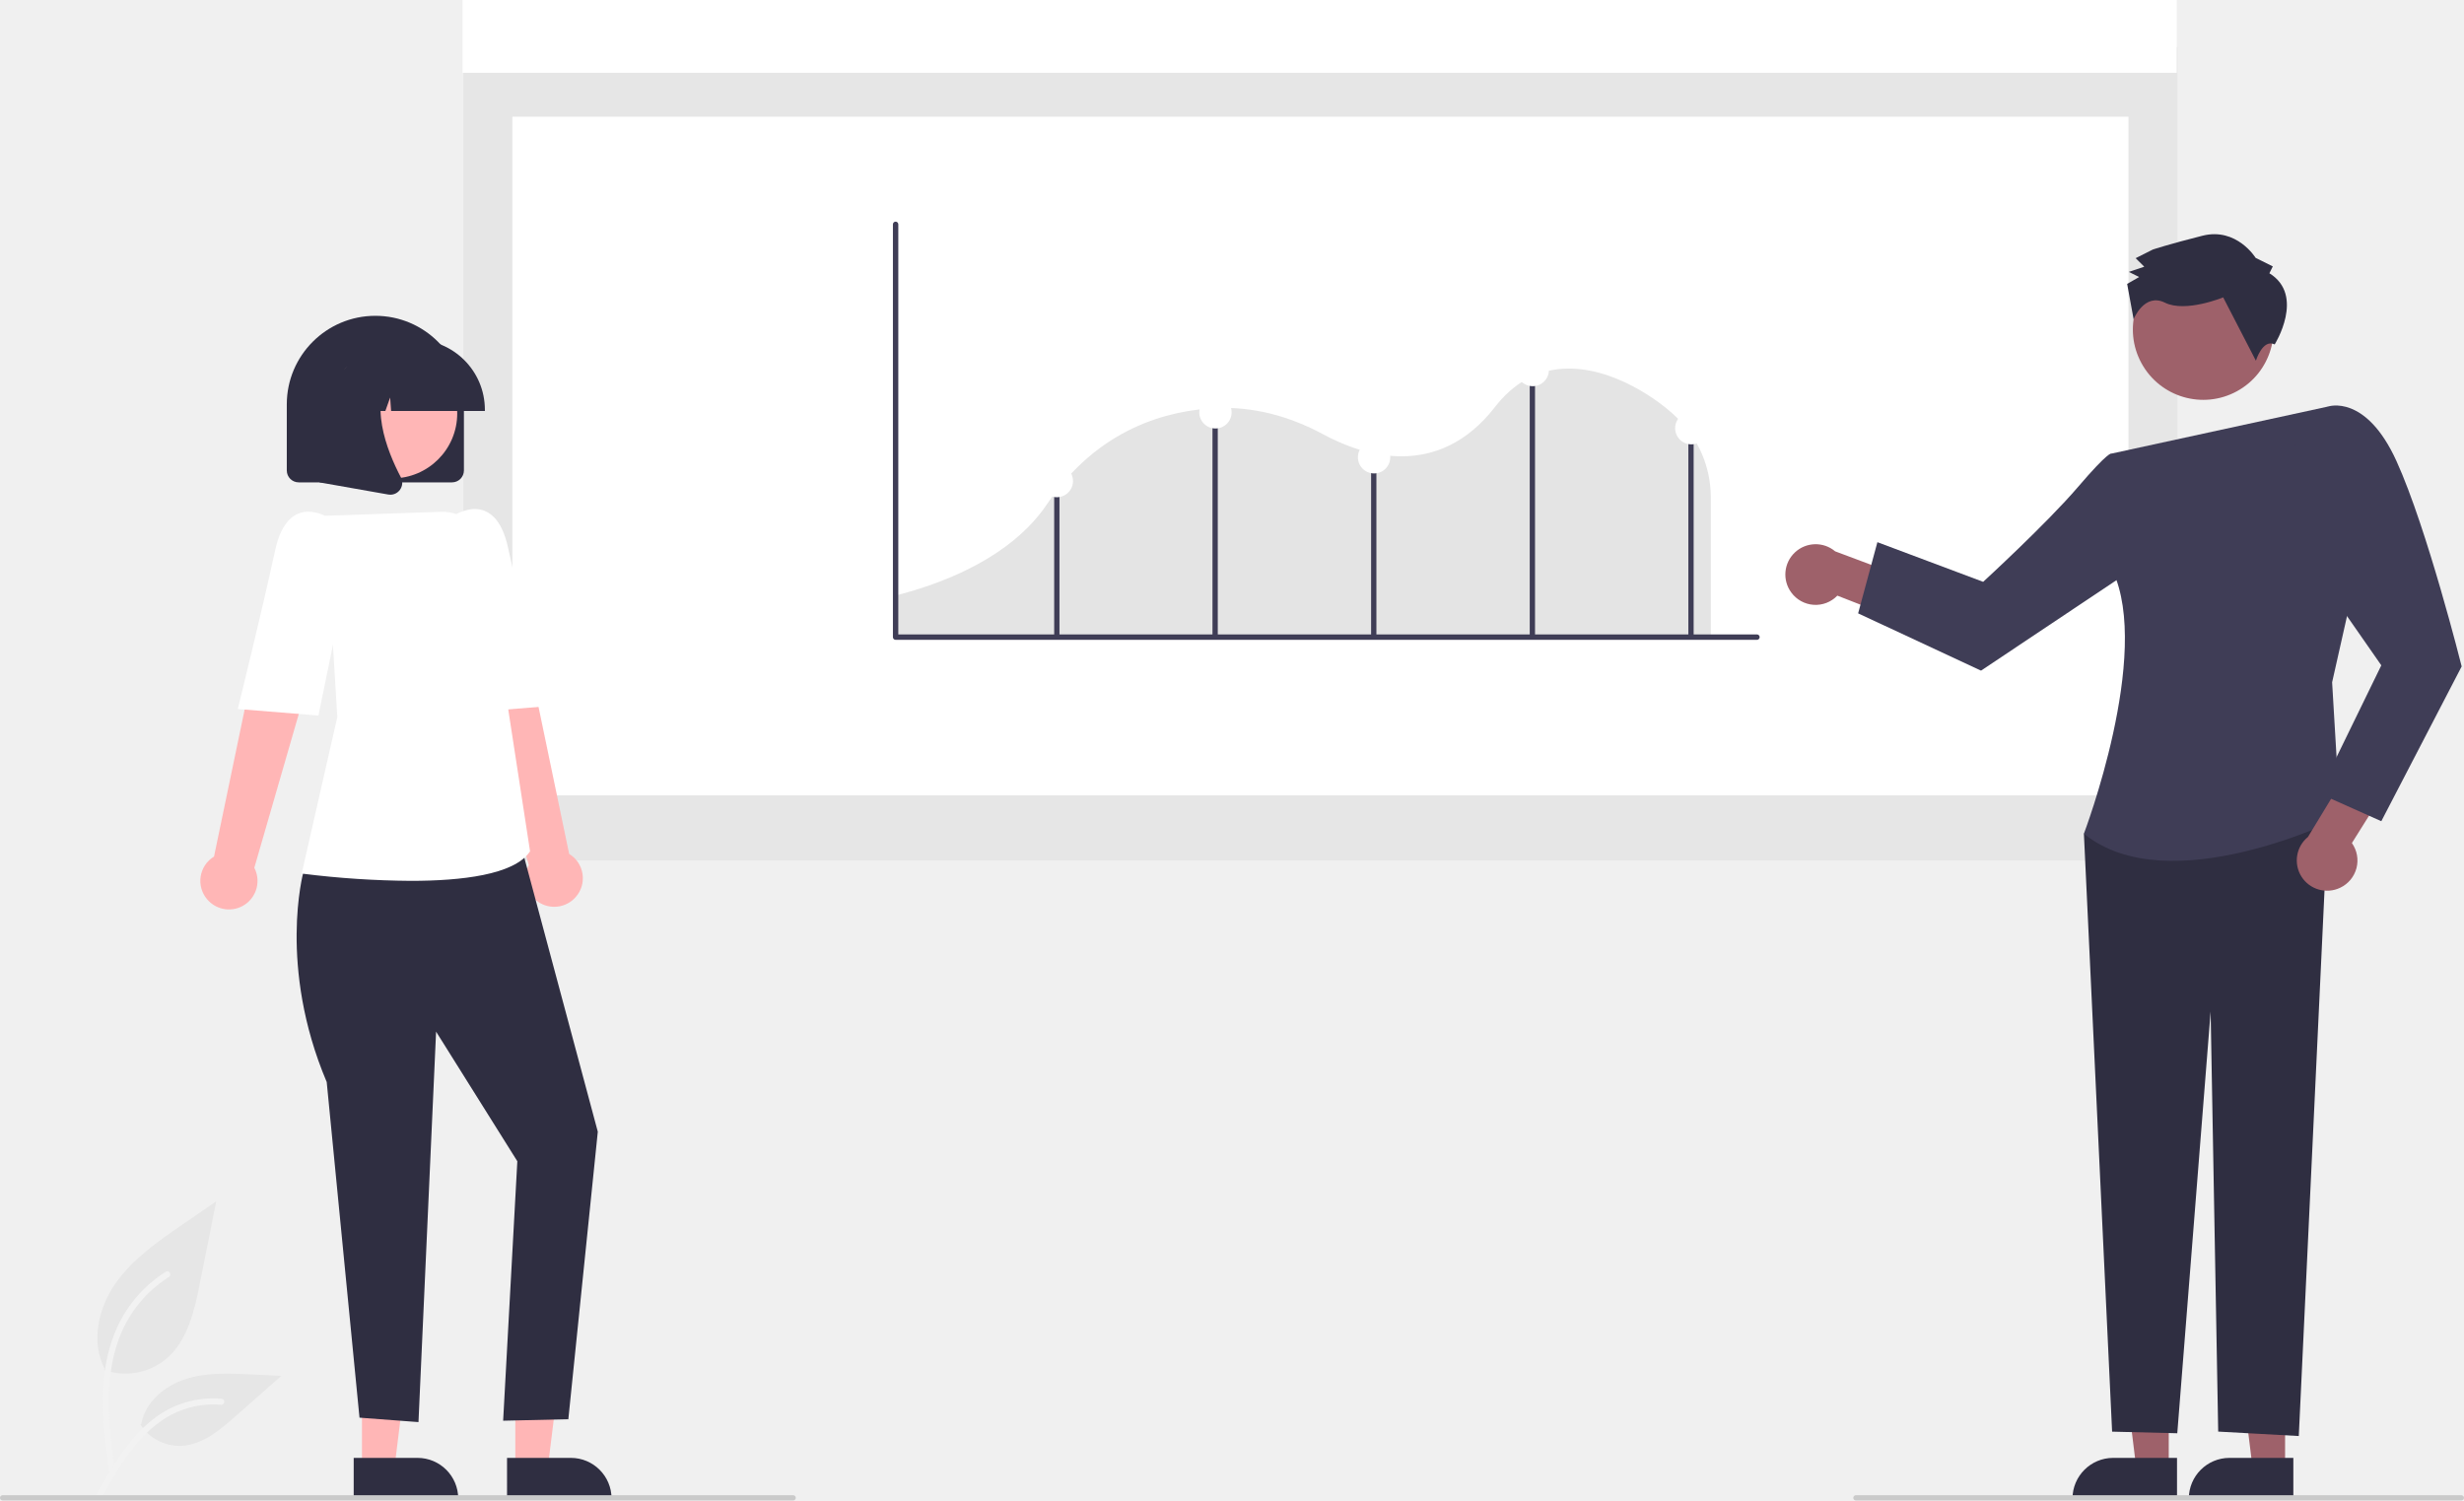
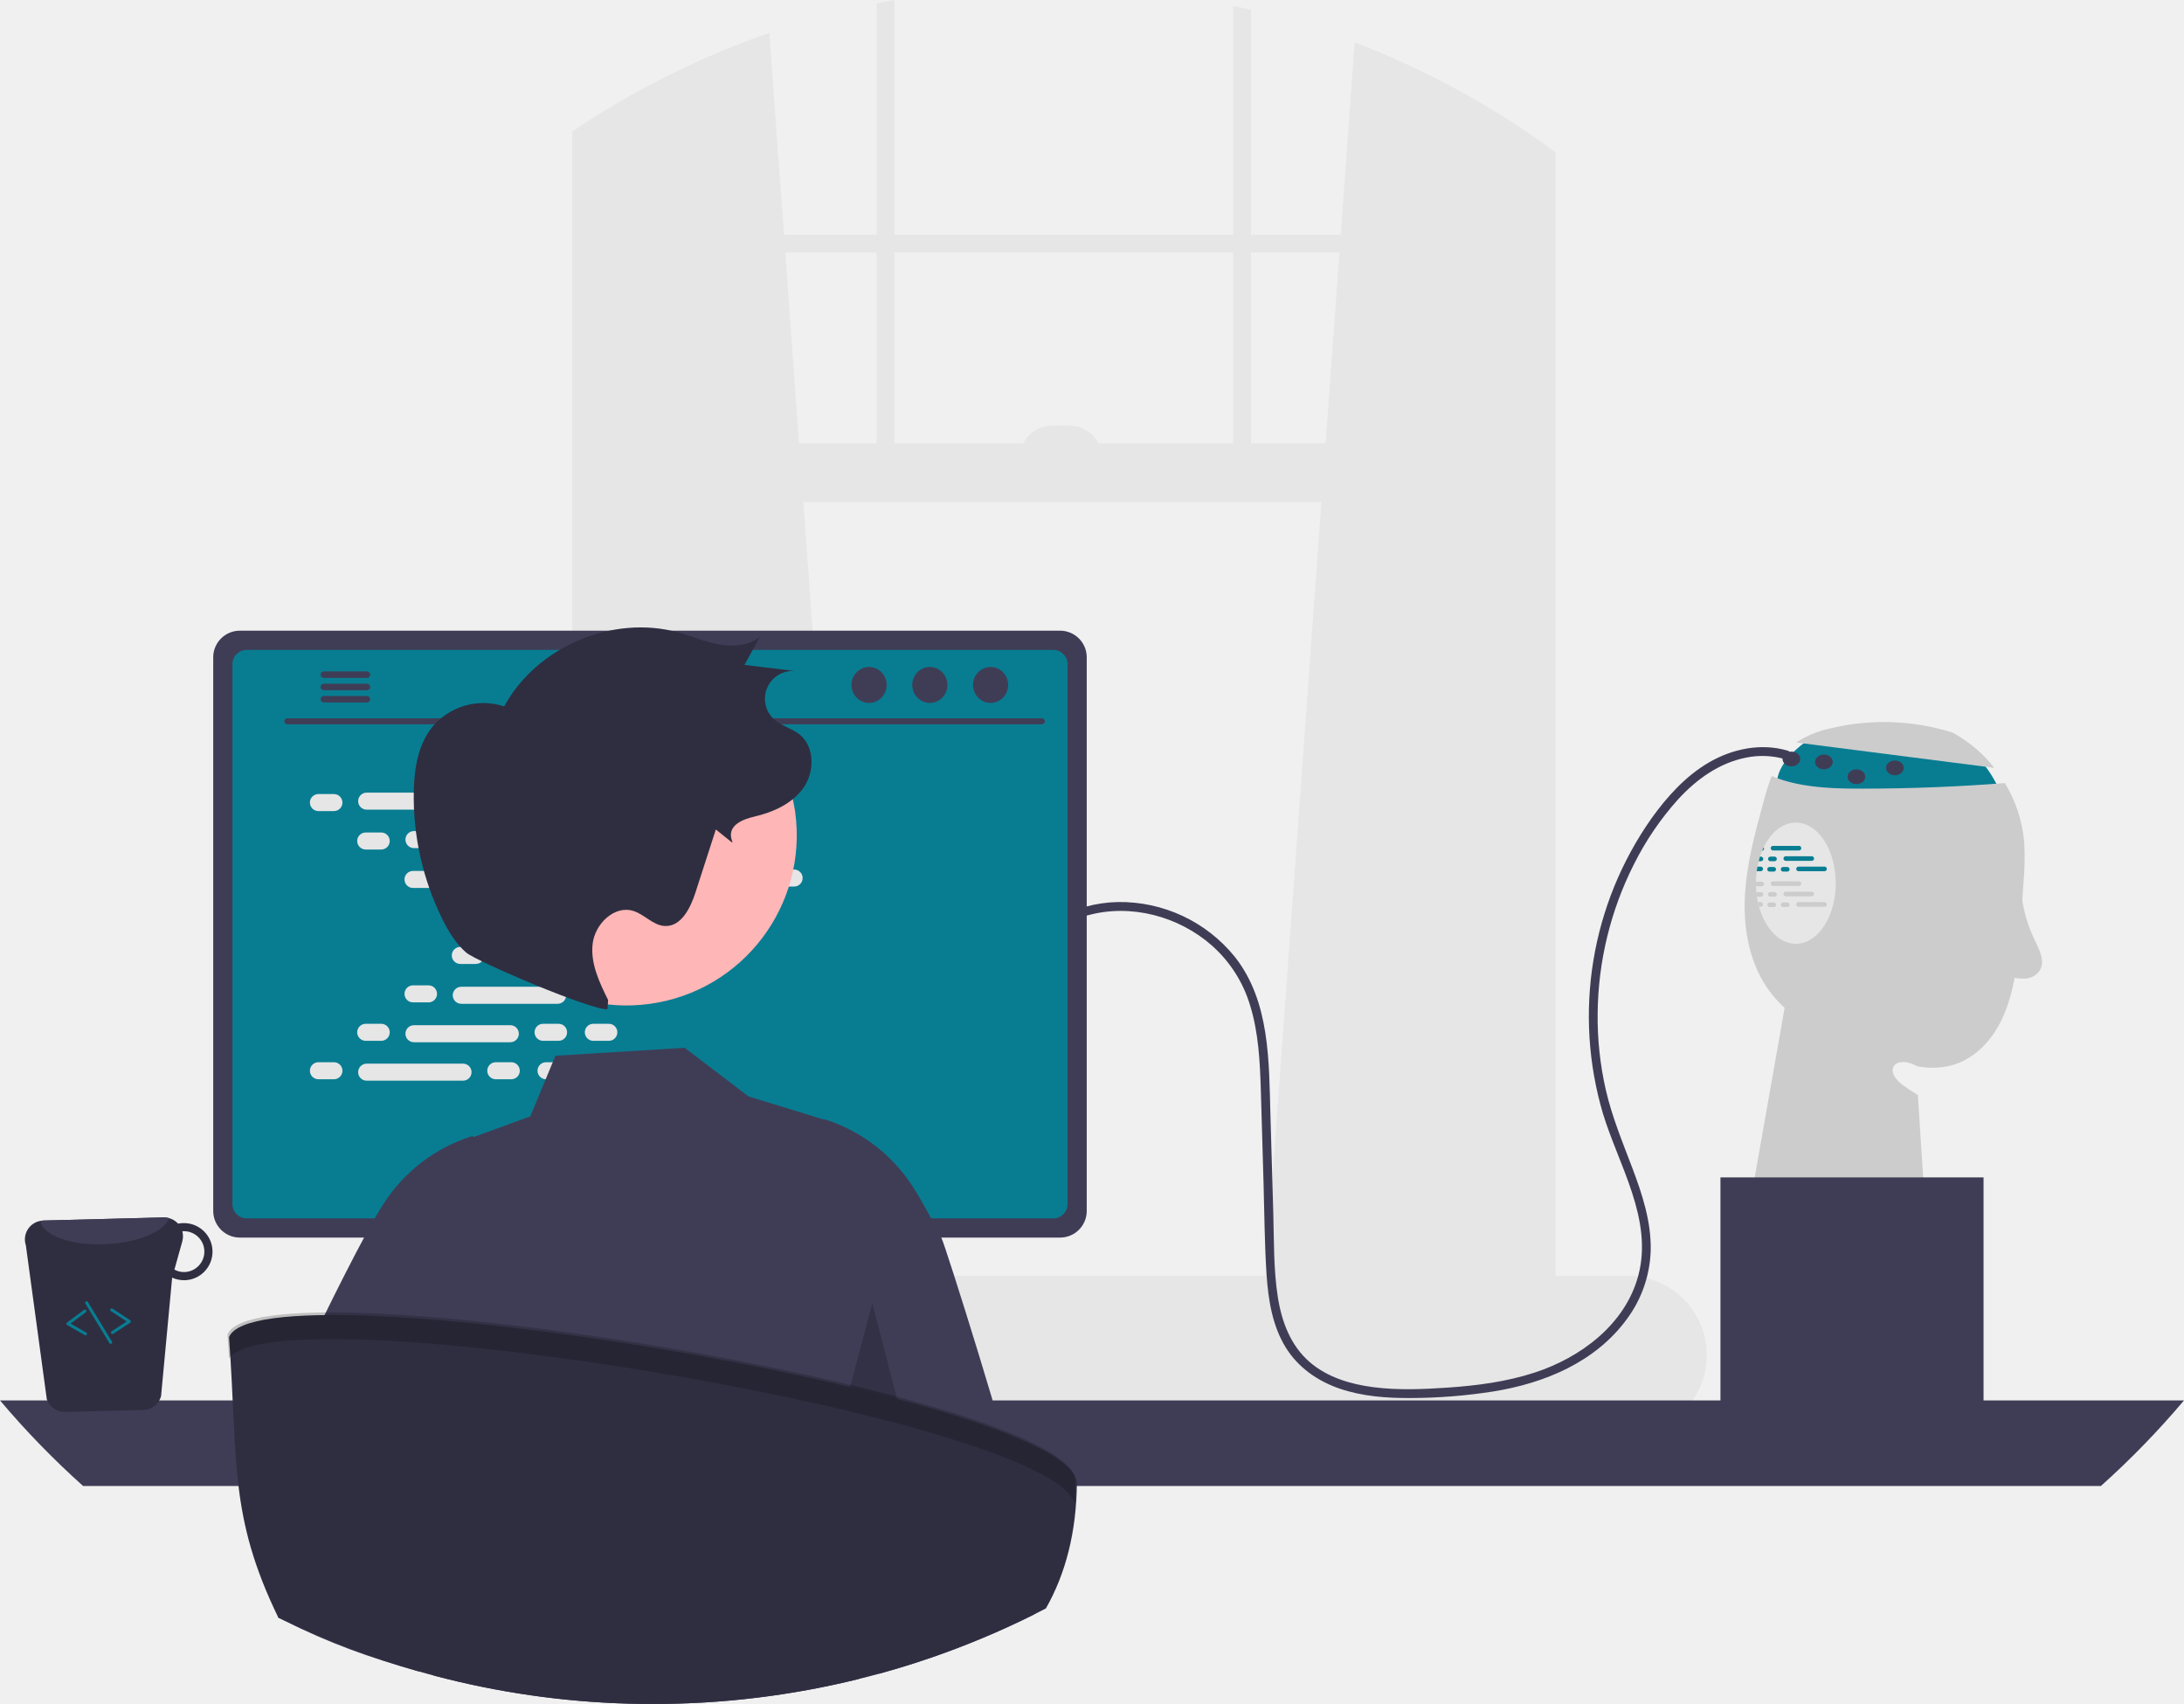
- <svg xmlns="http://www.w3.org/2000/svg" data-name="Layer 1" width="932" height="567.586" viewBox="0 0 932 567.586">
-   <path id="a31475c4-f0df-4934-8dee-db246d5650fa-1875" data-name="Path 438" d="M173.377,684.433a24.215,24.215,0,0,0,23.383-4.119c8.19-6.874,10.758-18.196,12.847-28.682l6.18-31.017-12.938,8.908c-9.305,6.406-18.818,13.019-25.26,22.298s-9.252,21.947-4.078,31.988" transform="translate(-134 -166.2069)" fill="#e6e6e6" />
-   <path id="bc80039d-7499-47e3-8dd4-b917794dfbc0-1876" data-name="Path 439" d="M175.375,724.144c-1.628-11.864-3.304-23.881-2.159-35.872,1.015-10.649,4.264-21.049,10.878-29.579a49.206,49.206,0,0,1,12.625-11.44c1.262-.796,2.424,1.204,1.167,1.997a46.779,46.779,0,0,0-18.504,22.326c-4.029,10.246-4.675,21.416-3.982,32.3.419,6.582,1.311,13.121,2.206,19.653a1.198,1.198,0,0,1-.808,1.423,1.163,1.163,0,0,1-1.423-.808Z" transform="translate(-134 -166.2069)" fill="#f2f2f2" />
-   <path id="a24c42db-7472-45f4-900c-466dbf3f7d22-1877" data-name="Path 442" d="M187.096,705.108a17.825,17.825,0,0,0,15.531,8.019c7.864-.373,14.418-5.86,20.317-11.07l17.452-15.409-11.55-.553c-8.306-.398-16.827-.771-24.738,1.793s-15.208,8.726-16.654,16.915" transform="translate(-134 -166.2069)" fill="#e6e6e6" />
-   <path id="a7d2fb0b-6149-49f2-88d6-cc03571334a8-1878" data-name="Path 443" d="M170.772,730.964c7.84-13.871,16.932-29.288,33.181-34.216a37.026,37.026,0,0,1,13.955-1.441c1.482.128,1.112,2.412-.367,2.285a34.398,34.398,0,0,0-22.272,5.892c-6.28,4.275-11.17,10.218-15.308,16.519-2.535,3.861-4.806,7.884-7.076,11.903C172.16,733.19,170.038,732.263,170.772,730.964Z" transform="translate(-134 -166.2069)" fill="#f2f2f2" />
-   <rect id="b85ae1dc-b170-4f54-a6de-4a72451950d7" data-name="Rectangle 62" x="175.252" y="17.775" width="648.366" height="307.661" fill="#e6e6e6" />
-   <rect id="f015ec3e-20cc-40e8-8473-d753a9bdb685" data-name="Rectangle 75" x="193.793" y="44.158" width="611.286" height="256.691" fill="#fff" />
-   <rect id="ed585d6d-4c60-4aae-9dcd-e3012a759289" data-name="Rectangle 80" x="174.976" width="648.366" height="27.544" fill="#ffffff" />
-   <circle id="b43fe0fb-7393-4bbe-8dcd-48ed75608891" data-name="Ellipse 90" cx="195.445" cy="12.741" r="5.105" fill="#fff" />
-   <circle id="ada3e127-c3a1-446f-8730-bf32ed0f9b11" data-name="Ellipse 91" cx="214.823" cy="12.741" r="5.105" fill="#fff" />
-   <circle id="e3927273-efa9-4ef7-88ca-a022a07a6d22" data-name="Ellipse 92" cx="234.202" cy="12.741" r="5.105" fill="#fff" />
-   <path d="M472.167,406.997H781.118V354.044a41.929,41.929,0,0,0-12.86-29.866l-.084-.082c-5.518-5.537-23.959-19.588-43.04-18.397-10.079.627-18.708,5.485-25.647,14.438-21.599,27.877-49.972,18.467-64.962,10.377-13.211-7.131-26.702-10.479-40.102-9.946-18.767.734-45.182,7.647-64.446,36.417-7.358,10.979-23.359,25.883-57.81,34.642Z" transform="translate(-134 -166.2069)" fill="#e4e4e4" style="isolation:isolate" />
-   <path d="M798.598,408.228H472.762a1.02,1.02,0,0,1-1.02-1.02V251.035a1.02,1.02,0,0,1,2.039,0V406.189h324.817a1.02,1.02,0,0,1,0,2.039Z" transform="translate(-134 -166.2069)" fill="#3f3d56" />
-   <rect x="398.741" y="181.965" width="2" height="58.622" fill="#3f3d56" />
-   <rect x="458.618" y="154.586" width="2" height="86" fill="#3f3d56" />
-   <rect x="518.618" y="172.586" width="2" height="68" fill="#3f3d56" />
-   <rect x="578.618" y="139.586" width="2" height="101" fill="#3f3d56" />
-   <rect x="638.618" y="162.586" width="2" height="78" fill="#3f3d56" />
-   <circle cx="459.741" cy="155.965" r="6.118" fill="#ffffff" />
-   <circle cx="579.741" cy="139.965" r="6.118" fill="#ffffff" />
-   <circle cx="519.741" cy="172.965" r="6.118" fill="#ffffff" />
-   <circle cx="399.741" cy="181.965" r="6.118" fill="#ffffff" />
-   <circle cx="639.741" cy="161.965" r="6.118" fill="#ffffff" />
-   <polygon points="136.913 555.469 149.173 555.469 155.005 508.181 136.911 508.182 136.913 555.469" fill="#ffb6b6" />
-   <path d="M267.785,717.674l24.144-.001h.001A15.387,15.387,0,0,1,307.317,733.059v.5l-39.531.001Z" transform="translate(-134 -166.2069)" fill="#2f2e41" />
-   <polygon points="194.913 555.469 207.173 555.469 213.005 508.181 194.911 508.182 194.913 555.469" fill="#ffb6b6" />
-   <path d="M325.785,717.674l24.144-.001h.001A15.387,15.387,0,0,1,365.317,733.059v.5l-39.531.001Z" transform="translate(-134 -166.2069)" fill="#2f2e41" />
-   <path d="M351.793,505.491a10.743,10.743,0,0,0-2.512-16.28l-19.951-95.789-21.736,8.564,26.446,91.465a10.801,10.801,0,0,0,17.753,12.041Z" transform="translate(-134 -166.2069)" fill="#ffb6b6" />
-   <path d="M257.764,487.045l-9.036,9.173s-9.688,35.503,8.851,79.289l12.4,126.95,22.31,1.68,6.66-147.696,30.73,49.026L324.311,703.612l24.661-.567,11.146-108.752L329.679,480.809Z" transform="translate(-134 -166.2069)" fill="#2f2e41" />
-   <path d="M289.361,499.402A345.947,345.947,0,0,1,248.662,496.714l-.543-.072,13.467-59.186-4.637-76.151,43.788-1.5a16.09,16.09,0,0,1,16.505,13.764l8.962,60.755,8.29,53.902-.111.162C328.425,497.124,308.506,499.402,289.361,499.402Z" transform="translate(-134 -166.2069)" fill="#ffffff" />
-   <path d="M296.752,372.4l8.897-11.153s15.597-10.666,20.533,12.19,14.107,59.96,14.107,59.96l-30.498,2.47Z" transform="translate(-134 -166.2069)" fill="#ffffff" />
-   <path d="M212.443,506.491a10.743,10.743,0,0,1,2.512-16.28l19.951-95.789,21.736,8.564-26.446,91.465a10.801,10.801,0,0,1-17.753,12.041Z" transform="translate(-134 -166.2069)" fill="#ffb6b6" />
-   <path d="M267.484,373.4,258.587,362.247s-15.597-10.666-20.533,12.19-14.107,59.96-14.107,59.96l30.498,2.47Z" transform="translate(-134 -166.2069)" fill="#ffffff" />
-   <path d="M304.978,348.668h-58a4.505,4.505,0,0,1-4.5-4.5v-25a33.5,33.5,0,1,1,67,0v25A4.505,4.505,0,0,1,304.978,348.668Z" transform="translate(-134 -166.2069)" fill="#2f2e41" />
-   <circle cx="148.382" cy="156.394" r="24.561" fill="#ffb6b6" />
-   <path d="M317.404,321.668H281.938l-.364-5.092-1.818,5.092h-5.461l-.721-10.092-3.604,10.092H259.404v-.5a26.53,26.53,0,0,1,26.5-26.5h5a26.53,26.53,0,0,1,26.5,26.5Z" transform="translate(-134 -166.2069)" fill="#2f2e41" />
-   <path d="M281.648,353.335a4.596,4.596,0,0,1-.796-.07l-25.969-4.582V305.763h28.587l-.708.825c-9.847,11.484-2.428,30.106,2.87,40.185a4.433,4.433,0,0,1-.352,4.707A4.482,4.482,0,0,1,281.648,353.335Z" transform="translate(-134 -166.2069)" fill="#2f2e41" />
-   <polygon points="864.323 555.469 852.064 555.469 846.231 508.181 864.326 508.182 864.323 555.469" fill="#9e616a" />
-   <path d="M1001.45,733.56l-39.531-.001v-.5a15.387,15.387,0,0,1,15.386-15.386h.001l24.144.001Z" transform="translate(-134 -166.2069)" fill="#2f2e41" />
-   <polygon points="820.323 555.469 808.064 555.469 802.231 508.181 820.326 508.182 820.323 555.469" fill="#9e616a" />
-   <path d="M957.45,733.56l-39.531-.001v-.5a15.387,15.387,0,0,1,15.386-15.386h.001l24.144.001Z" transform="translate(-134 -166.2069)" fill="#2f2e41" />
-   <path d="M811.538,390.32a11.396,11.396,0,0,0,17.434,1.195l24.259,9.473,9.352-13.338-34.446-12.897a11.458,11.458,0,0,0-16.599,15.567Z" transform="translate(-134 -166.2069)" fill="#9e616a" />
-   <polygon points="820.169 304.925 788.229 315.344 798.899 541.54 823.549 542.15 836.164 382.633 839.029 541.52 869.508 543.2 880.744 304.925 820.169 304.925" fill="#2f2e41" />
-   <path d="M932.618,337.793l81.975-17.811,9.116,70.585-7.591,33.726,3.04,51.254s-64.819,32.261-96.93,6.004c0,0,25.809-67.79,10.849-99.524Z" transform="translate(-134 -166.2069)" fill="#3f3d56" />
-   <path d="M946.815,347.777l-14.197-9.984s-.839-1.161-12.669,12.669-35.831,35.831-35.831,35.831l-40-15-7.287,26.925,46.488,21.664,65.816-43.955Z" transform="translate(-134 -166.2069)" fill="#3f3d56" />
-   <path d="M1019.173,502.006a11.396,11.396,0,0,0,4.422-16.906l13.827-22.069-11.362-11.673-19.088,31.44a11.458,11.458,0,0,0,12.202,19.209Z" transform="translate(-134 -166.2069)" fill="#9e616a" />
-   <path d="M1001.807,333.887l12.786-13.905s14.246-4.961,25.886,20.675,24.639,77.636,24.639,77.636l-30.395,58.547-23.605-10.547,23.605-48.413L1009.744,382.027Z" transform="translate(-134 -166.2069)" fill="#3f3d56" />
-   <circle cx="967.363" cy="290.844" r="26.609" transform="translate(-154.9604 333.4395) rotate(-28.66316)" fill="#9e616a" />
-   <path d="M992.389,269.571l1.29-2.596-6.491-3.225s-7.161-11.651-20.118-8.377-18.787,5.234-18.787,5.234l-6.475,3.258,3.25,3.233-5.83,1.96,3.895,1.935-4.531,2.605,2.439,13.352s4.052-10.127,11.841-6.257,22.037-2.001,22.037-2.001l12.378,23.955s2.554-8.397,7.106-6.158C994.393,296.488,1006.024,277.965,992.389,269.571Z" transform="translate(-134 -166.2069)" fill="#2f2e41" />
-   <path d="M434,733.793H135a1,1,0,0,1,0-2H434a1,1,0,0,1,0,2Z" transform="translate(-134 -166.2069)" fill="#cacaca" />
-   <path d="M1065,733.793H836a1,1,0,0,1,0-2h229a1,1,0,0,1,0,2Z" transform="translate(-134 -166.2069)" fill="#cacaca" />
+ <svg xmlns="http://www.w3.org/2000/svg" data-name="Layer 1" width="738.82" height="576.27" viewBox="0 0 738.82 576.27">
+   <path d="M844.969,410.389s-17.37,9.661-12.37,20.661,76,2,76,2-5-15-14-18S844.969,410.389,844.969,410.389Z" transform="translate(-230.59 -161.865)" fill="#087d92" />
+   <path d="M838.197,412.965a33.803,33.803,0,0,1,11.446-4.733,77.516,77.516,0,0,1,41.177,1.284l-.245-.199a45.946,45.946,0,0,1,14.666,12.228Z" transform="translate(-230.59 -161.865)" fill="#ccc" />
+   <path d="M915.119,460.27q-.36,5.385-.72,10.76a172.674,172.674,0,0,1-2.45,22.38c-1.22,6.19-3.16,12.33-6.63,17.6-3.47,5.26-8.62,9.61-14.72,11.21a26.973,26.973,0,0,1-11.42.25c-7.13-4.05-11.96,1.13-4.84,6.4a55.187,55.187,0,0,0,5.03,3.31l3.23,49.87-60-13,11.71-66.34a39.59,39.59,0,0,1-4.9-5.35c-6.71-8.91-9.02-20.52-8.58-31.66.45-11.15,3.42-22.02,6.37-32.77a84.278,84.278,0,0,1,2.72-8.61c1.31.54,2.64,1.03,3.99,1.44,8.63,2.62,17.8,2.83,26.82,2.82q24.075-.015,48.09-1.88a46.142,46.142,0,0,1,6.53,19.94A92.569,92.569,0,0,1,915.119,460.27Z" transform="translate(-230.59 -161.865)" fill="#ccc" />
+   <path d="M658.5,595.645l92.37,8.2.99.09V209.795q-.495-.345-.99-.69a288.323,288.323,0,0,0-62.01-32.94l-4.72,65.1-.43,5.96-4.67,64.56L677.6,331.645l-18.93,261.7Z" transform="translate(-230.59 -161.865)" fill="#e6e6e6" />
+   <path d="M430.07,202.455c-.66.42-1.32.84-1.98,1.28v400.2l1.98-.18,91.37-8.11-.17-2.3L502.34,331.645l-1.44-19.86-4.67-64.56-.43-5.96-4.95-68.27A287.687,287.687,0,0,0,430.07,202.455Z" transform="translate(-230.59 -161.865)" fill="#e6e6e6" />
+   <path d="M428.09,203.735c-1.33.86-2.66,1.74-3.97,2.63v403.03c0,10.07,5.97,18.51,13.95,20.66a15.249,15.249,0,0,0,4,.53h296.8a15.118,15.118,0,0,0,3.99-.53,17.06,17.06,0,0,0,7.78-4.66,22.919,22.919,0,0,0,6.18-16V213.375c-1.64-1.21-3.29-2.41-4.96-3.58q-.495-.345-.99-.69v400.29a16.108,16.108,0,0,1-.46,3.85c-1.41,5.95-6.06,10.31-11.54,10.31H442.07c-6.62,0-12-6.35-12-14.16V202.455C429.41,202.875,428.75,203.295,428.09,203.735Z" transform="translate(-230.59 -161.865)" fill="#e6e6e6" />
+   <rect x="196.503" y="79.404" width="326.752" height="5.959" fill="#e6e6e6" />
+   <path d="M653.77,165.255c-1.98-.49-3.96-.95-5.96-1.38v161.81h5.96Z" transform="translate(-230.59 -161.865)" fill="#e6e6e6" />
+   <path d="M533.13,161.865c-1.99.37-3.98.75-5.96,1.16v162.66h5.96Z" transform="translate(-230.59 -161.865)" fill="#e6e6e6" />
+   <path d="M363.03,620.155a26.711,26.711,0,0,0,1.93,9.98,25.54,25.54,0,0,0,1.75,3.56,27.096,27.096,0,0,0,3.02,4.18,26.76,26.76,0,0,0,20.12,9.11H781.16a26.82,26.82,0,0,0,0-53.64H389.85A26.846,26.846,0,0,0,363.03,620.155Z" transform="translate(-230.59 -161.865)" fill="#e6e6e6" />
+   <rect x="427.093" y="311.784" width="324.766" height="19.863" transform="translate(948.3611 481.5662) rotate(-180)" fill="#e6e6e6" />
+   <path d="M575.571,305.825h27.809a0,0,0,0,1,0,0v0a10.925,10.925,0,0,1-10.925,10.925h-5.959a10.925,10.925,0,0,1-10.925-10.925v0A0,0,0,0,1,575.571,305.825Z" transform="translate(948.3611 460.7097) rotate(-180)" fill="#e6e6e6" />
+   <path d="M230.59,635.475a289.004,289.004,0,0,0,28.12,28.95H941.29a289.004,289.004,0,0,0,28.12-28.95Z" transform="translate(-230.59 -161.865)" fill="#3f3d56" />
+   <path d="M415.75,538.665v102.56H487.6V538.665a3.448,3.448,0,0,0-2.43-3.3,3.175,3.175,0,0,0-1.03-.16H419.22A3.463,3.463,0,0,0,415.75,538.665Zm28.04,35.24a7.67,7.67,0,0,1,15.34,0v11.9a7.67,7.67,0,0,1-15.34,0Z" transform="translate(-230.59 -161.865)" fill="#2f2e41" />
+   <path d="M415.53,637.945v9.89a1.946,1.946,0,0,0,1.93,1.94h68.43a1.94,1.94,0,0,0,1.93-1.94v-9.89Z" transform="translate(-230.59 -161.865)" fill="#3f3d56" />
+   <path d="M302.72,384.145v187.26a9.007,9.007,0,0,0,9,9h277.5a9.007,9.007,0,0,0,9-9V384.145a9.011,9.011,0,0,0-9-8.99H311.72A9.012,9.012,0,0,0,302.72,384.145Z" transform="translate(-230.59 -161.865)" fill="#3f3d56" />
+   <path d="M309.23,386.475v182.62a4.818,4.818,0,0,0,4.81,4.81H586.91a4.818,4.818,0,0,0,4.81-4.81V386.475a4.82,4.82,0,0,0-4.81-4.82H314.04A4.821,4.821,0,0,0,309.23,386.475Z" transform="translate(-230.59 -161.865)" fill="#087d92" />
+   <path d="M364.87,652.105a2.948,2.948,0,0,0,2.32,1.11H529.53a2.987,2.987,0,0,0,2.92-3.6l-2.52-11.97a2.993,2.993,0,0,0-1.86-2.17,2.895,2.895,0,0,0-1.06-.2H369.7a2.894,2.894,0,0,0-1.06.2,2.992,2.992,0,0,0-1.86,2.17l-2.52,11.97A2.985,2.985,0,0,0,364.87,652.105Z" transform="translate(-230.59 -161.865)" fill="#2f2e41" />
+   <rect x="520.857" y="637.431" width="5" height="3" rx="0.488" transform="translate(816.124 1115.997) rotate(-180)" fill="#3f3d56" />
+   <rect x="510.857" y="637.431" width="5" height="3" rx="0.488" transform="translate(796.124 1115.997) rotate(-180)" fill="#3f3d56" />
+   <rect x="500.857" y="637.431" width="5" height="3" rx="0.488" transform="translate(776.124 1115.997) rotate(-180)" fill="#3f3d56" />
+   <rect x="490.857" y="637.431" width="5" height="3" rx="0.488" transform="translate(756.124 1115.997) rotate(-180)" fill="#3f3d56" />
+   <rect x="480.857" y="637.431" width="5" height="3" rx="0.488" transform="translate(736.124 1115.997) rotate(-180)" fill="#3f3d56" />
+   <rect x="470.857" y="637.431" width="5" height="3" rx="0.488" transform="translate(716.124 1115.997) rotate(-180)" fill="#3f3d56" />
+   <rect x="460.857" y="637.431" width="5" height="3" rx="0.488" transform="translate(696.124 1115.997) rotate(-180)" fill="#3f3d56" />
+   <rect x="450.857" y="637.431" width="5" height="3" rx="0.488" transform="translate(676.124 1115.997) rotate(-180)" fill="#3f3d56" />
+   <rect x="440.857" y="637.431" width="5" height="3" rx="0.488" transform="translate(656.124 1115.997) rotate(-180)" fill="#3f3d56" />
+   <rect x="430.857" y="637.431" width="5" height="3" rx="0.488" transform="translate(636.124 1115.997) rotate(-180)" fill="#3f3d56" />
+   <rect x="420.857" y="637.431" width="5" height="3" rx="0.488" transform="translate(616.124 1115.997) rotate(-180)" fill="#3f3d56" />
+   <rect x="410.857" y="637.431" width="5" height="3" rx="0.488" transform="translate(596.124 1115.997) rotate(-180)" fill="#3f3d56" />
+   <rect x="400.857" y="637.431" width="5" height="3" rx="0.488" transform="translate(576.124 1115.997) rotate(-180)" fill="#3f3d56" />
+   <rect x="390.857" y="637.431" width="5" height="3" rx="0.488" transform="translate(556.124 1115.997) rotate(-180)" fill="#3f3d56" />
+   <rect x="380.857" y="637.431" width="5" height="3" rx="0.488" transform="translate(536.124 1115.997) rotate(-180)" fill="#3f3d56" />
+   <rect x="370.857" y="637.431" width="5" height="3" rx="0.488" transform="translate(516.124 1115.997) rotate(-180)" fill="#3f3d56" />
+   <rect x="520.975" y="642.431" width="5" height="3" rx="0.488" transform="translate(816.3603 1125.997) rotate(-180)" fill="#3f3d56" />
+   <rect x="510.975" y="642.431" width="5" height="3" rx="0.488" transform="translate(796.3603 1125.997) rotate(-180)" fill="#3f3d56" />
+   <rect x="500.975" y="642.431" width="5" height="3" rx="0.488" transform="translate(776.3603 1125.997) rotate(-180)" fill="#3f3d56" />
+   <rect x="490.975" y="642.431" width="5" height="3" rx="0.488" transform="translate(756.3603 1125.997) rotate(-180)" fill="#3f3d56" />
+   <rect x="480.975" y="642.431" width="5" height="3" rx="0.488" transform="translate(736.3603 1125.997) rotate(-180)" fill="#3f3d56" />
+   <rect x="470.975" y="642.431" width="5" height="3" rx="0.488" transform="translate(716.3603 1125.997) rotate(-180)" fill="#3f3d56" />
+   <rect x="460.975" y="642.431" width="5" height="3" rx="0.488" transform="translate(696.3603 1125.997) rotate(-180)" fill="#3f3d56" />
+   <rect x="450.975" y="642.431" width="5" height="3" rx="0.488" transform="translate(676.3603 1125.997) rotate(-180)" fill="#3f3d56" />
+   <rect x="440.975" y="642.431" width="5" height="3" rx="0.488" transform="translate(656.3603 1125.997) rotate(-180)" fill="#3f3d56" />
+   <rect x="430.975" y="642.431" width="5" height="3" rx="0.488" transform="translate(636.3603 1125.997) rotate(-180)" fill="#3f3d56" />
+   <rect x="420.975" y="642.431" width="5" height="3" rx="0.488" transform="translate(616.3603 1125.997) rotate(-180)" fill="#3f3d56" />
+   <rect x="410.975" y="642.431" width="5" height="3" rx="0.488" transform="translate(596.3603 1125.997) rotate(-180)" fill="#3f3d56" />
+   <rect x="400.975" y="642.431" width="5" height="3" rx="0.488" transform="translate(576.3603 1125.997) rotate(-180)" fill="#3f3d56" />
+   <rect x="390.975" y="642.431" width="5" height="3" rx="0.488" transform="translate(556.3603 1125.997) rotate(-180)" fill="#3f3d56" />
+   <rect x="380.975" y="642.431" width="5" height="3" rx="0.488" transform="translate(536.3603 1125.997) rotate(-180)" fill="#3f3d56" />
+   <rect x="370.975" y="642.431" width="5" height="3" rx="0.488" transform="translate(516.3603 1125.997) rotate(-180)" fill="#3f3d56" />
+   <rect x="437.975" y="648.431" width="40" height="3" rx="0.488" transform="translate(685.3603 1137.997) rotate(-180)" fill="#3f3d56" />
+   <path d="M327.752,406.812H583.075a1.016,1.016,0,0,0,0-2.031H327.752a1.016,1.016,0,0,0,0,2.031Z" transform="translate(-230.59 -161.865)" fill="#3f3d56" />
+   <ellipse cx="335.105" cy="231.649" rx="5.95" ry="6.083" fill="#3f3d56" />
+   <ellipse cx="314.549" cy="231.649" rx="5.95" ry="6.083" fill="#3f3d56" />
+   <ellipse cx="293.993" cy="231.649" rx="5.95" ry="6.083" fill="#3f3d56" />
+   <path d="M339.04,390.045a1.095,1.095,0,0,0,1.09,1.1h14.6a1.105,1.105,0,0,0,0-2.21h-14.6A1.103,1.103,0,0,0,339.04,390.045Z" transform="translate(-230.59 -161.865)" fill="#3f3d56" />
+   <path d="M339.04,394.195a1.095,1.095,0,0,0,1.09,1.1h14.6a1.105,1.105,0,0,0,0-2.21h-14.6A1.103,1.103,0,0,0,339.04,394.195Z" transform="translate(-230.59 -161.865)" fill="#3f3d56" />
+   <path d="M339.04,398.335a1.103,1.103,0,0,0,1.09,1.11h14.6a1.105,1.105,0,0,0,0-2.21h-14.6A1.095,1.095,0,0,0,339.04,398.335Z" transform="translate(-230.59 -161.865)" fill="#3f3d56" />
+   <rect x="104.836" y="268.543" width="11.006" height="5.76" rx="2.88" fill="#e6e6e6" />
+   <rect x="164.836" y="268.543" width="11.006" height="5.76" rx="2.88" fill="#e6e6e6" />
+   <rect x="181.836" y="268.543" width="11.006" height="5.76" rx="2.88" fill="#e6e6e6" />
+   <rect x="121.156" y="268.063" width="38.366" height="5.76" rx="2.88" fill="#e6e6e6" />
+   <rect x="201.156" y="268.063" width="38.366" height="5.76" rx="2.88" fill="#e6e6e6" />
+   <rect x="120.836" y="281.543" width="11.006" height="5.76" rx="2.88" fill="#e6e6e6" />
+   <rect x="180.836" y="281.543" width="11.006" height="5.76" rx="2.88" fill="#e6e6e6" />
+   <rect x="197.836" y="281.543" width="11.006" height="5.76" rx="2.88" fill="#e6e6e6" />
+   <rect x="137.156" y="281.063" width="38.366" height="5.76" rx="2.88" fill="#e6e6e6" />
+   <rect x="217.156" y="281.063" width="38.366" height="5.76" rx="2.88" fill="#e6e6e6" />
+   <rect x="136.836" y="294.543" width="11.006" height="5.76" rx="2.88" fill="#e6e6e6" />
+   <rect x="196.836" y="294.543" width="11.006" height="5.76" rx="2.88" fill="#e6e6e6" />
+   <rect x="213.836" y="294.543" width="11.006" height="5.76" rx="2.88" fill="#e6e6e6" />
+   <rect x="153.156" y="294.063" width="38.366" height="5.76" rx="2.88" fill="#e6e6e6" />
+   <rect x="233.156" y="294.063" width="38.366" height="5.76" rx="2.88" fill="#e6e6e6" />
+   <rect x="152.836" y="307.543" width="11.006" height="5.76" rx="2.88" fill="#e6e6e6" />
+   <rect x="212.836" y="307.543" width="11.006" height="5.76" rx="2.88" fill="#e6e6e6" />
+   <rect x="229.836" y="307.543" width="11.006" height="5.76" rx="2.88" fill="#e6e6e6" />
+   <rect x="169.156" y="307.063" width="38.366" height="5.76" rx="2.88" fill="#e6e6e6" />
+   <rect x="164.836" y="359.237" width="11.006" height="5.76" rx="2.88" fill="#e6e6e6" />
+   <rect x="181.836" y="359.237" width="11.006" height="5.76" rx="2.88" fill="#e6e6e6" />
+   <rect x="201.156" y="359.717" width="38.366" height="5.76" rx="2.88" fill="#e6e6e6" />
+   <rect x="104.836" y="359.237" width="11.006" height="5.76" rx="2.88" fill="#e6e6e6" />
+   <rect x="121.156" y="359.717" width="38.366" height="5.76" rx="2.88" fill="#e6e6e6" />
+   <rect x="120.836" y="346.237" width="11.006" height="5.76" rx="2.88" fill="#e6e6e6" />
+   <rect x="180.836" y="346.237" width="11.006" height="5.76" rx="2.88" fill="#e6e6e6" />
+   <rect x="197.836" y="346.237" width="11.006" height="5.76" rx="2.88" fill="#e6e6e6" />
+   <rect x="137.156" y="346.717" width="38.366" height="5.76" rx="2.88" fill="#e6e6e6" />
+   <rect x="136.836" y="333.237" width="11.006" height="5.76" rx="2.88" fill="#e6e6e6" />
+   <rect x="196.836" y="333.237" width="11.006" height="5.76" rx="2.88" fill="#e6e6e6" />
+   <rect x="213.836" y="333.237" width="11.006" height="5.76" rx="2.88" fill="#e6e6e6" />
+   <rect x="153.156" y="333.717" width="38.366" height="5.76" rx="2.88" fill="#e6e6e6" />
+   <rect x="152.836" y="320.237" width="11.006" height="5.76" rx="2.88" fill="#e6e6e6" />
+   <rect x="212.836" y="320.237" width="11.006" height="5.76" rx="2.88" fill="#e6e6e6" />
+   <rect x="229.836" y="320.237" width="11.006" height="5.76" rx="2.88" fill="#e6e6e6" />
+   <rect x="169.156" y="320.717" width="38.366" height="5.76" rx="2.88" fill="#e6e6e6" />
+   <path d="M324.69,708.905c.61.31,1.23.62,1.84.92,15.8,7.9,28.44,12.39,45.73,17.31,1.46-16.3,2.87-44.95,4.24-62.71.36-4.61.72-8.48,1.07-11.21a15.182,15.182,0,0,1,.88-4.25l-.06,4.25-.15,11.21-.87,64.11a288.588,288.588,0,0,0,65.84,9.49c1.16.03,2.3.05,3.4.07.39.01.77.02,1.15.02,1.25.01,2.49.02,3.74.02a289.271,289.271,0,0,0,69.54-8.43c-.49-16.13-.98-44.46-1.45-65.28-.1-4.07-.19-7.86-.29-11.21-.19-7.16-.39-12.32-.58-14.05a4.361,4.361,0,0,1,.39.97,97.154,97.154,0,0,1,1.89,13.08c.35,3.35.7,7.14,1.05,11.21,1.86,21.63,3.8,51.04,5.8,63.51a285.473,285.473,0,0,0,34.97-12.03q9-3.75,17.68-8.09c-1.1-7.2-2.25-15.27-3.43-23.64-.92-6.49-1.87-13.16-2.84-19.75-1.5-10.18-23.79-81.32-25.2-84.02-1.21-2.31-2.36-4.49-3.45-6.5-2.64-4.88-4.88-8.77-6.54-11.23a55.257,55.257,0,0,0-29.28-22.21l-.3-.08-.21.09-20.45-6.28-2.99-.92-2.01-.62-7.08-5.39-3.85-2.93-3.61-2.75-7.06-5.37-43.71,2.69-8.51,20.49-19.06,6.97-.33-.15-.29-.12-.3.08a55.306,55.306,0,0,0-29.28,22.21c-.94,1.41-2.08,3.27-3.37,5.52-1.1,1.91-2.3,4.09-3.6,6.5-1.85,3.43-3.87,7.3-6.01,11.49-.47.92-.95,1.86-1.43,2.81q-1.335,2.64-2.71,5.39c-2.13,4.25-4.33,8.69-6.53,13.2-1.91,3.91-3.84,11.95-5.74,22.18-1.57,8.5-3.13,18.52-4.64,28.95-1.98,13.52.13,29.71-1.66,42.15C324.92,707.365,324.8,708.135,324.69,708.905Z" transform="translate(-230.59 -161.865)" fill="#3f3d56" />
+   <polygon points="303.59 473.566 295.093 440.774 287.59 469.07 303.59 473.566" opacity="0.2" />
+   <path d="M308.07,614.065c3.04,41.88-.11,60.32,16.67,94.85a286.159,286.159,0,0,0,47.52,18.22q2.55.72,5.11,1.4a288.588,288.588,0,0,0,65.84,9.49c1.16.03,2.3.05,3.4.07.39.01.77.02,1.15.02,1.25.01,2.49.02,3.74.02a289.271,289.271,0,0,0,69.54-8.43q3.42-.84,6.81-1.77a285.473,285.473,0,0,0,34.97-12.03q9-3.75,17.68-8.09c1.31-.66,2.62-1.32,3.91-2,6.63-11.66,10.4-25.84,10.48-42.88C590.3,633.575,318.21,588.745,308.07,614.065Z" transform="translate(-230.59 -161.865)" fill="#2f2e41" />
+   <path d="M308.078,621.237c-.155-2.593-.329-5.271-.531-8.06,10.14-25.32,282.23,19.51,286.82,48.87-.013,2.692-.128,5.304-.321,7.855C582.93,640.924,324.441,598.316,308.078,621.237Z" transform="translate(-230.59 -161.865)" opacity="0.2" />
+   <path d="M246.419,635.051a6.416,6.416,0,0,0,6.183,4.331L279.094,638.7a6.328,6.328,0,0,0,5.981-4.657l3.749-40.087a9.794,9.794,0,0,0,4.238.871A9.661,9.661,0,0,0,292.577,575.51a8.184,8.184,0,0,0-1.736.181,6.548,6.548,0,0,0-4.874-2.103l-40.751,1.052a5.854,5.854,0,0,0-1.005.125,6.365,6.365,0,0,0-4.873,8.265Zm43.173-43.817,2.668-9.553a6.506,6.506,0,0,0,.02-3.375c.129-0.0.244-.062.373-.062a6.91,6.91,0,0,1,.324,13.817A6.505,6.505,0,0,1,289.593,591.234Z" transform="translate(-230.59 -161.865)" fill="#2f2e41" />
+   <path d="M244.211,574.765c.868,4.964,10.629,8.454,22.366,7.847,10.793-.497,19.617-4.287,21.234-8.779a6.025,6.025,0,0,0-1.844-.246l-40.751,1.052A5.854,5.854,0,0,0,244.211,574.765Z" transform="translate(-230.59 -161.865)" fill="#3f3d56" />
+   <path d="M268.728,613.023a.497.497,0,0,0,.151-.066l5.753-3.766a.499.499,0,0,0,0-.836l-5.98-3.917a.5.5,0,1,0-.548.836l5.341,3.498-5.114,3.348a.5.5,0,0,0,.396.903Z" transform="translate(-230.59 -161.865)" fill="#087d92" />
+   <path d="M259.641,613.442a.5.5,0,0,0,.126-.918l-5.303-3.04,5.126-3.807a.5.5,0,1,0-.596-.802l-5.739,4.263a.5.5,0,0,0,.049.835l5.965,3.42A.5.5,0,0,0,259.641,613.442Z" transform="translate(-230.59 -161.865)" fill="#087d92" />
+   <path d="M268.156,616.323a.482.482,0,0,0,.137-.058.5.5,0,0,0,.168-.687l-8.155-13.408a.5.5,0,0,0-.854.521l8.155,13.408A.5.5,0,0,0,268.156,616.323Z" transform="translate(-230.59 -161.865)" fill="#087d92" />
+   <rect x="582.009" y="398.186" width="89" height="78" fill="#3f3d56" />
+   <path d="M914.79,451.101a47.543,47.543,0,0,0,4.144,28.743c1.608,3.279,3.6,7.228,1.642,10.311a6.351,6.351,0,0,1-4.784,2.651,15.579,15.579,0,0,1-5.583-.723" transform="translate(-230.59 -161.865)" fill="#ccc" />
+   <ellipse cx="606.009" cy="256.686" rx="3" ry="2.5" fill="#3f3d56" />
+   <ellipse cx="617.009" cy="257.686" rx="3" ry="2.5" fill="#3f3d56" />
+   <ellipse cx="628.009" cy="262.686" rx="3" ry="2.5" fill="#3f3d56" />
+   <ellipse cx="641.009" cy="259.686" rx="3" ry="2.5" fill="#3f3d56" />
+   <path d="M598.524,471.434c14.57-4.045,30.799.29,42.058,10.22A43.888,43.888,0,0,1,653.461,501.802c2.875,9.259,3.35,19.025,3.651,28.65.333,10.642.622,21.285.932,31.927.296,10.147.33,20.342,1.007,30.472.568,8.501,1.929,17.325,6.478,24.698,4.218,6.835,10.881,11.451,18.412,13.995,7.633,2.579,15.861,3.179,23.868,3.126a184.222,184.222,0,0,0,27.828-2.203c17.487-2.801,34.76-9.947,45.44-24.689a40.91,40.91,0,0,0,7.923-23.028c.225-9.675-2.866-19.046-6.251-27.982-3.295-8.696-6.859-17.264-8.944-26.356a110.576,110.576,0,0,1-2.749-25.943,114.047,114.047,0,0,1,12.229-50.225,98.679,98.679,0,0,1,15.014-22.075c6.168-6.712,13.807-12.253,22.89-14.069a27.638,27.638,0,0,1,13.368.538c1.853.555,2.645-2.34.798-2.893-8.998-2.694-18.774-.646-26.751,4.031-7.844,4.598-14.043,11.496-19.304,18.809A116.169,116.169,0,0,0,772.868,538.54c5.339,17.489,16.95,35.694,11.962,54.621-4.366,16.567-19.492,27.825-35.117,32.911-9.479,3.085-19.418,4.391-29.331,5.066-8.377.571-16.869.934-25.223-.143-7.673-.989-15.565-3.334-21.514-8.485-6.521-5.645-9.501-13.758-10.798-22.083-1.468-9.42-1.252-19.133-1.529-28.638l-.945-32.443c-.534-18.324-.074-38.631-11.995-53.814a49.958,49.958,0,0,0-39.697-18.61,44.882,44.882,0,0,0-10.955,1.618,1.501,1.501,0,0,0,.798,2.893Z" transform="translate(-230.59 -161.865)" fill="#3f3d56" />
+   <path d="M385.556,452.455a57.571,57.571,0,0,0,114.037-15.91l-.114-.817a57.571,57.571,0,0,0-113.905,16.724Z" transform="translate(-230.59 -161.865)" fill="#ffb6b6" />
+   <path d="M436.308,500.059c-2.977-5.996-6.035-12.433-5.227-19.078s7.301-13.015,13.704-11.063c3.829,1.168,6.732,4.935,10.731,5.115,5.502.247,8.635-6.059,10.33-11.299l6.902-21.342c13.313,10.459-3.548-.506,12.944-4.335,6.47-1.502,13.002-4.41,16.781-9.872s3.729-13.913-1.495-18.016c-2.561-2.012-5.963-2.768-8.412-4.916a9.407,9.407,0,0,1,7.457-16.395l-17.566-2.136,5.2-9.48c-3.76,2.984-9.005,3.402-13.732,2.567s-9.183-2.765-13.809-4.047c-22.207-6.153-47.956,4.761-58.977,24.998a22.478,22.478,0,0,0-24.484,7.159c-4.681,5.982-5.932,13.947-6.089,21.541a93.368,93.368,0,0,0,9.662,43.219c2.07,4.172,4.516,8.264,8.033,11.315s43.271,19.955,47.859,19.158" transform="translate(-230.59 -161.865)" fill="#2f2e41" />
+   <path d="M851.599,460.55a29.657,29.657,0,0,1-.99,7.69v.01c-.01.05-.03.1-.04.15-2.02,7.43-6.84,12.65-12.47,12.65-5.6,0-10.4-5.18-12.45-12.55-.14-.51-.26-1.02-.37-1.55-.14-.59-.25-1.2-.34-1.83-.08-.5-.14-1.01-.19-1.53-.07-.72-.12-1.44-.13-2.19v-.01c-.02-.28-.02-.56-.02-.84v-.25l.01-.01a29.297,29.297,0,0,1,.25-3.79c.07-.53.15-1.04.25-1.55.12-.62.25-1.23.41-1.83.13-.53.28-1.04.44-1.55.22-.68.46-1.34.73-1.97.17-.41.35-.81.53-1.2,2.46-5.06,6.42-8.35,10.88-8.35,6.17,0,11.37,6.29,12.98,14.87.02.13.05.26.06.39v.01A29.58,29.58,0,0,1,851.599,460.55Z" transform="translate(-230.59 -161.865)" fill="#e6e6e6" />
+   <path d="M827.349,448.84a.796.796,0,0,1-.66.76c.17-.41.35-.81.53-1.2A.839.839,0,0,1,827.349,448.84Z" transform="translate(-230.59 -161.865)" fill="#087d92" />
+   <rect x="599.004" y="286.065" width="10.354" height="1.555" rx="0.777" fill="#087d92" />
+   <path d="M827.079,452.34a.781.781,0,0,1-.78.78h-.78c.13-.53.28-1.04.44-1.55h.34A.779.779,0,0,1,827.079,452.34Z" transform="translate(-230.59 -161.865)" fill="#087d92" />
+   <rect x="598.108" y="289.703" width="2.97" height="1.555" rx="0.777" fill="#087d92" />
+   <rect x="603.323" y="289.573" width="10.354" height="1.555" rx="0.777" fill="#087d92" />
+   <rect x="597.838" y="293.211" width="2.97" height="1.555" rx="0.777" fill="#087d92" />
+   <rect x="602.426" y="293.211" width="2.97" height="1.555" rx="0.777" fill="#087d92" />
+   <path d="M826.999,455.72a.781.781,0,0,1-.78.78h-1.36c.07-.53.15-1.04.25-1.55h1.11A.773.773,0,0,1,826.999,455.72Z" transform="translate(-230.59 -161.865)" fill="#087d92" />
+   <rect x="607.641" y="293.082" width="10.354" height="1.555" rx="0.777" fill="#087d92" />
+   <path d="M827.349,460.84a.773.773,0,0,1-.78.77h-1.41a.791.791,0,0,1-.54-.21v-.01c-.02-.28-.02-.56-.02-.84v-.25l.01-.01a.77.77,0,0,1,.55-.23h1.41A.781.781,0,0,1,827.349,460.84Z" transform="translate(-230.59 -161.865)" fill="#ccc" />
+   <rect x="599.004" y="298.065" width="10.354" height="1.555" rx="0.777" fill="#ccc" />
+   <path d="M827.079,464.34a.781.781,0,0,1-.78.78h-1.36c-.08-.5-.14-1.01-.19-1.53a.34.34,0,0,1,.14-.02h1.41A.779.779,0,0,1,827.079,464.34Z" transform="translate(-230.59 -161.865)" fill="#ccc" />
+   <rect x="598.108" y="301.703" width="2.97" height="1.555" rx="0.777" fill="#ccc" />
+   <rect x="603.323" y="301.573" width="10.354" height="1.555" rx="0.777" fill="#ccc" />
+   <rect x="597.838" y="305.211" width="2.97" height="1.555" rx="0.777" fill="#ccc" />
+   <rect x="602.426" y="305.211" width="2.97" height="1.555" rx="0.777" fill="#ccc" />
+   <path d="M826.999,467.72a.781.781,0,0,1-.78.78h-.57c-.14-.51-.26-1.02-.37-1.55h.94A.773.773,0,0,1,826.999,467.72Z" transform="translate(-230.59 -161.865)" fill="#ccc" />
+   <rect x="607.641" y="305.082" width="10.354" height="1.555" rx="0.777" fill="#ccc" />
</svg>
